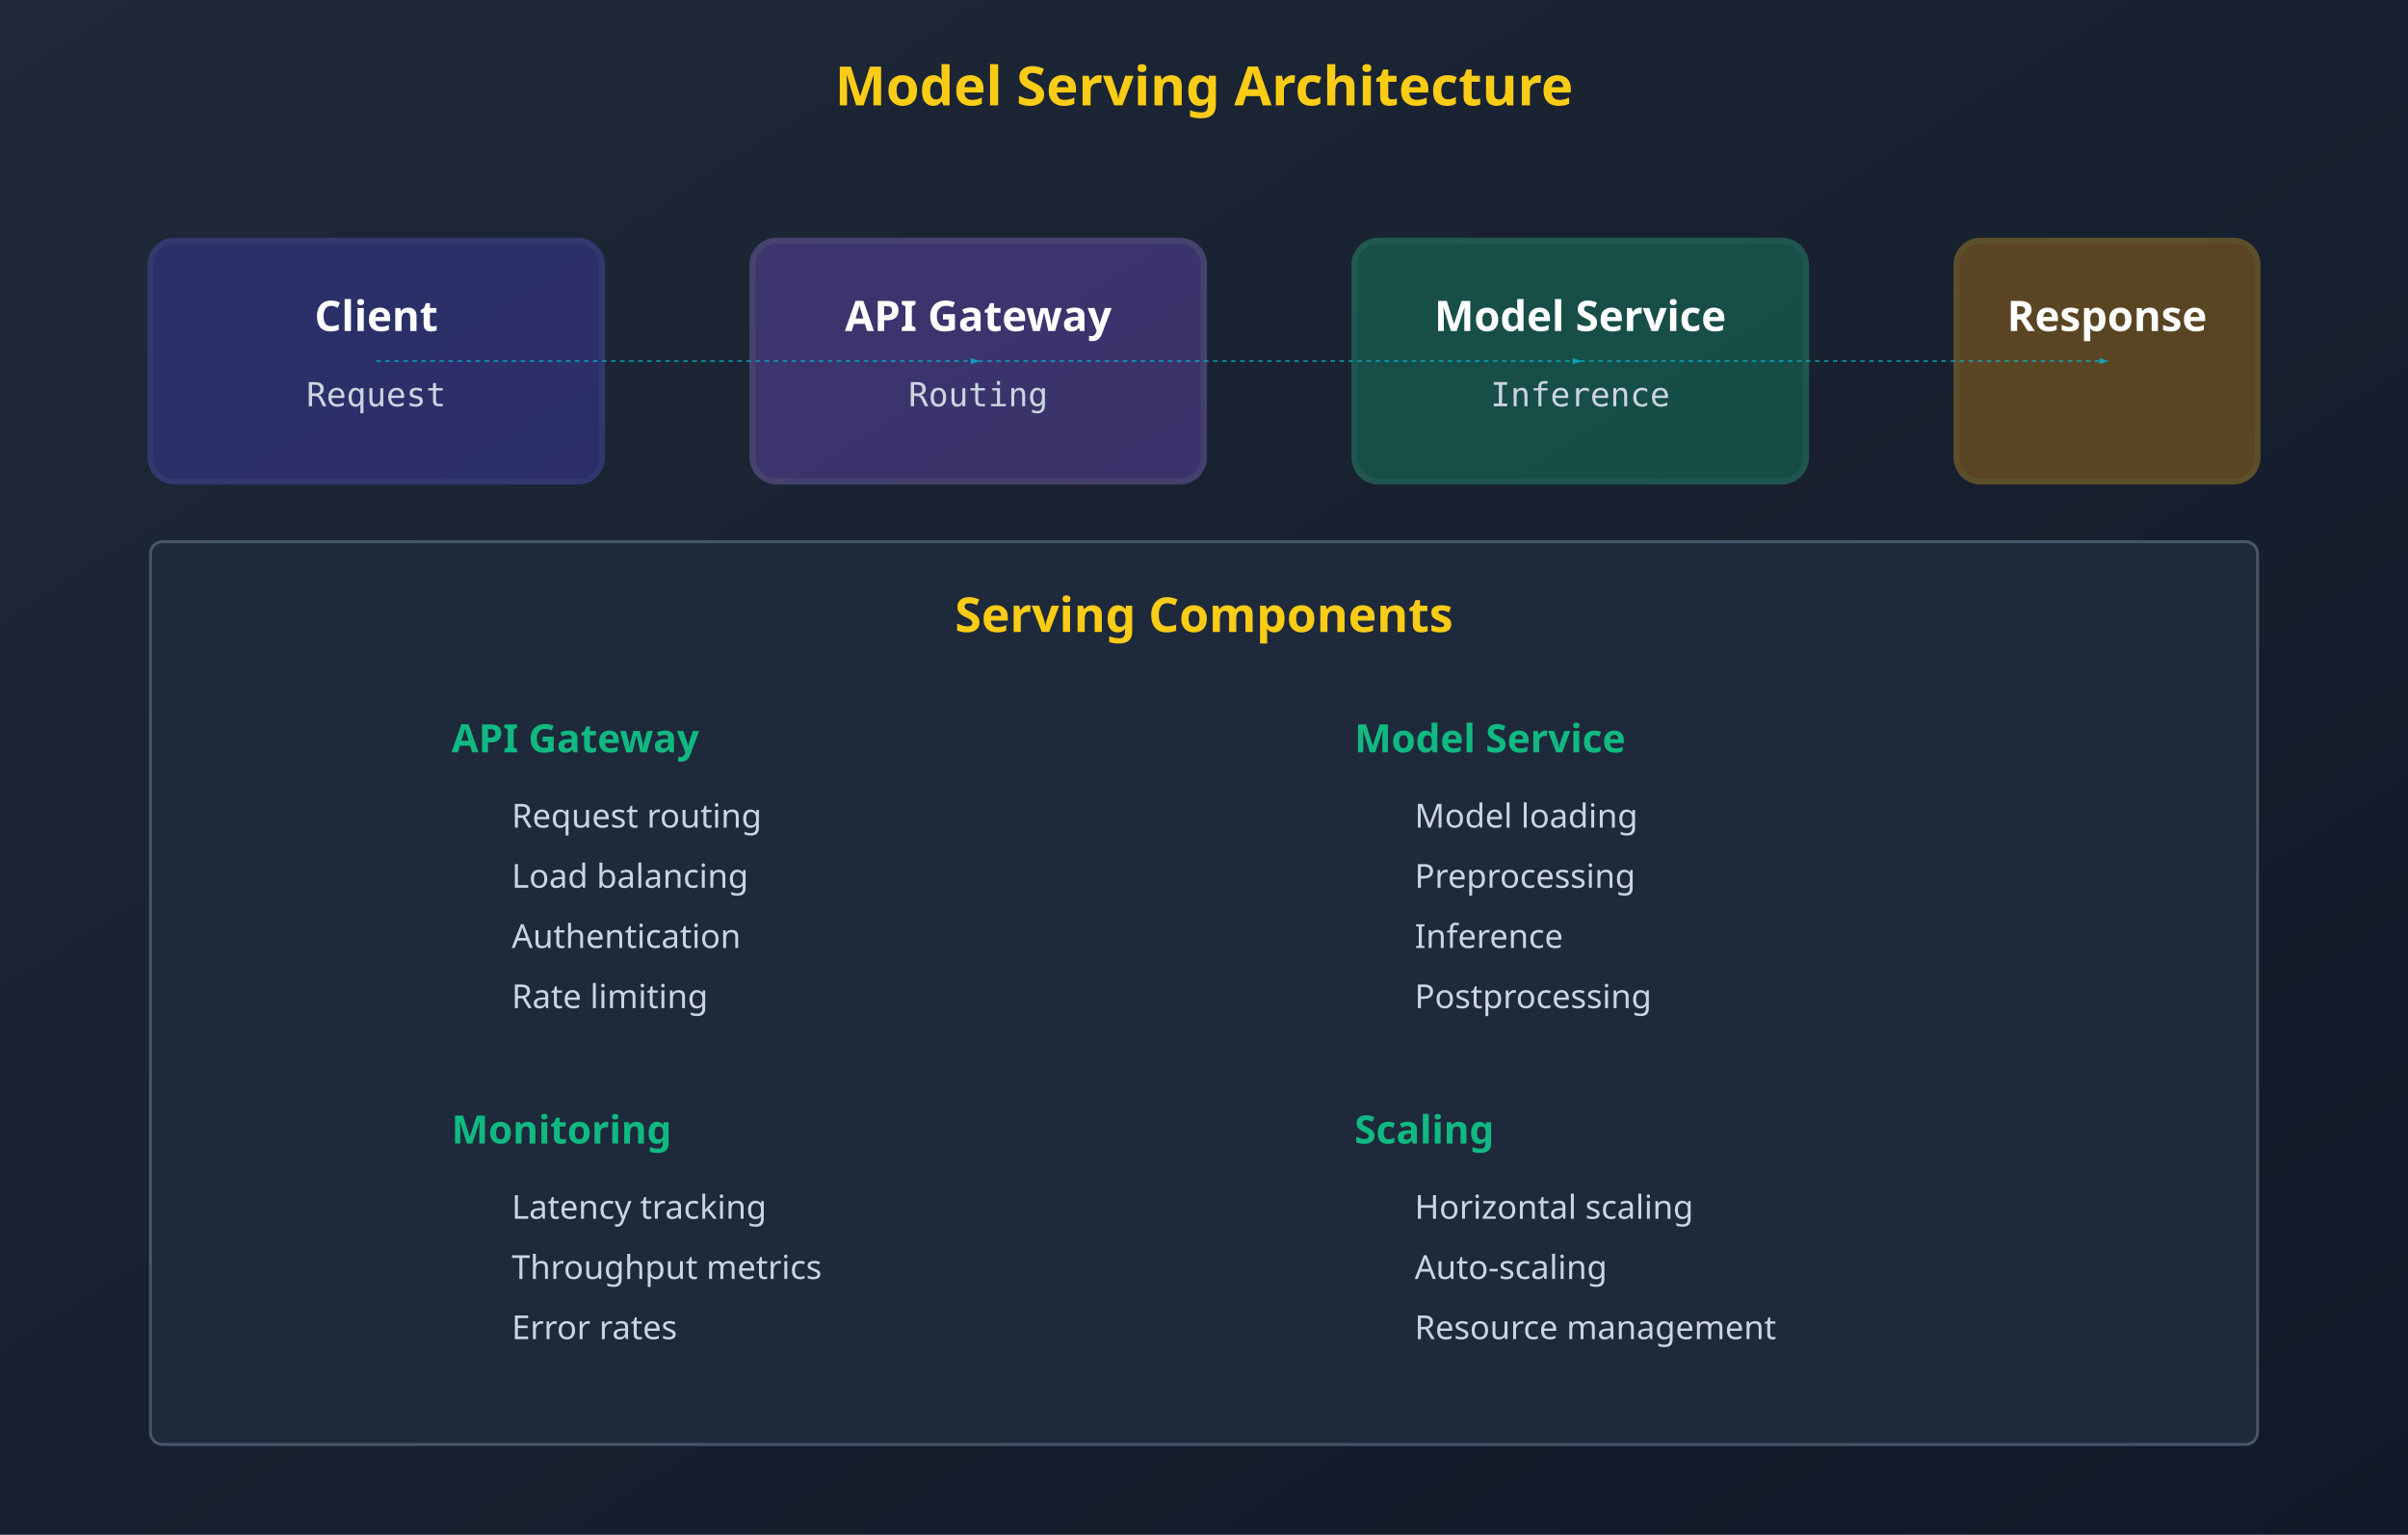
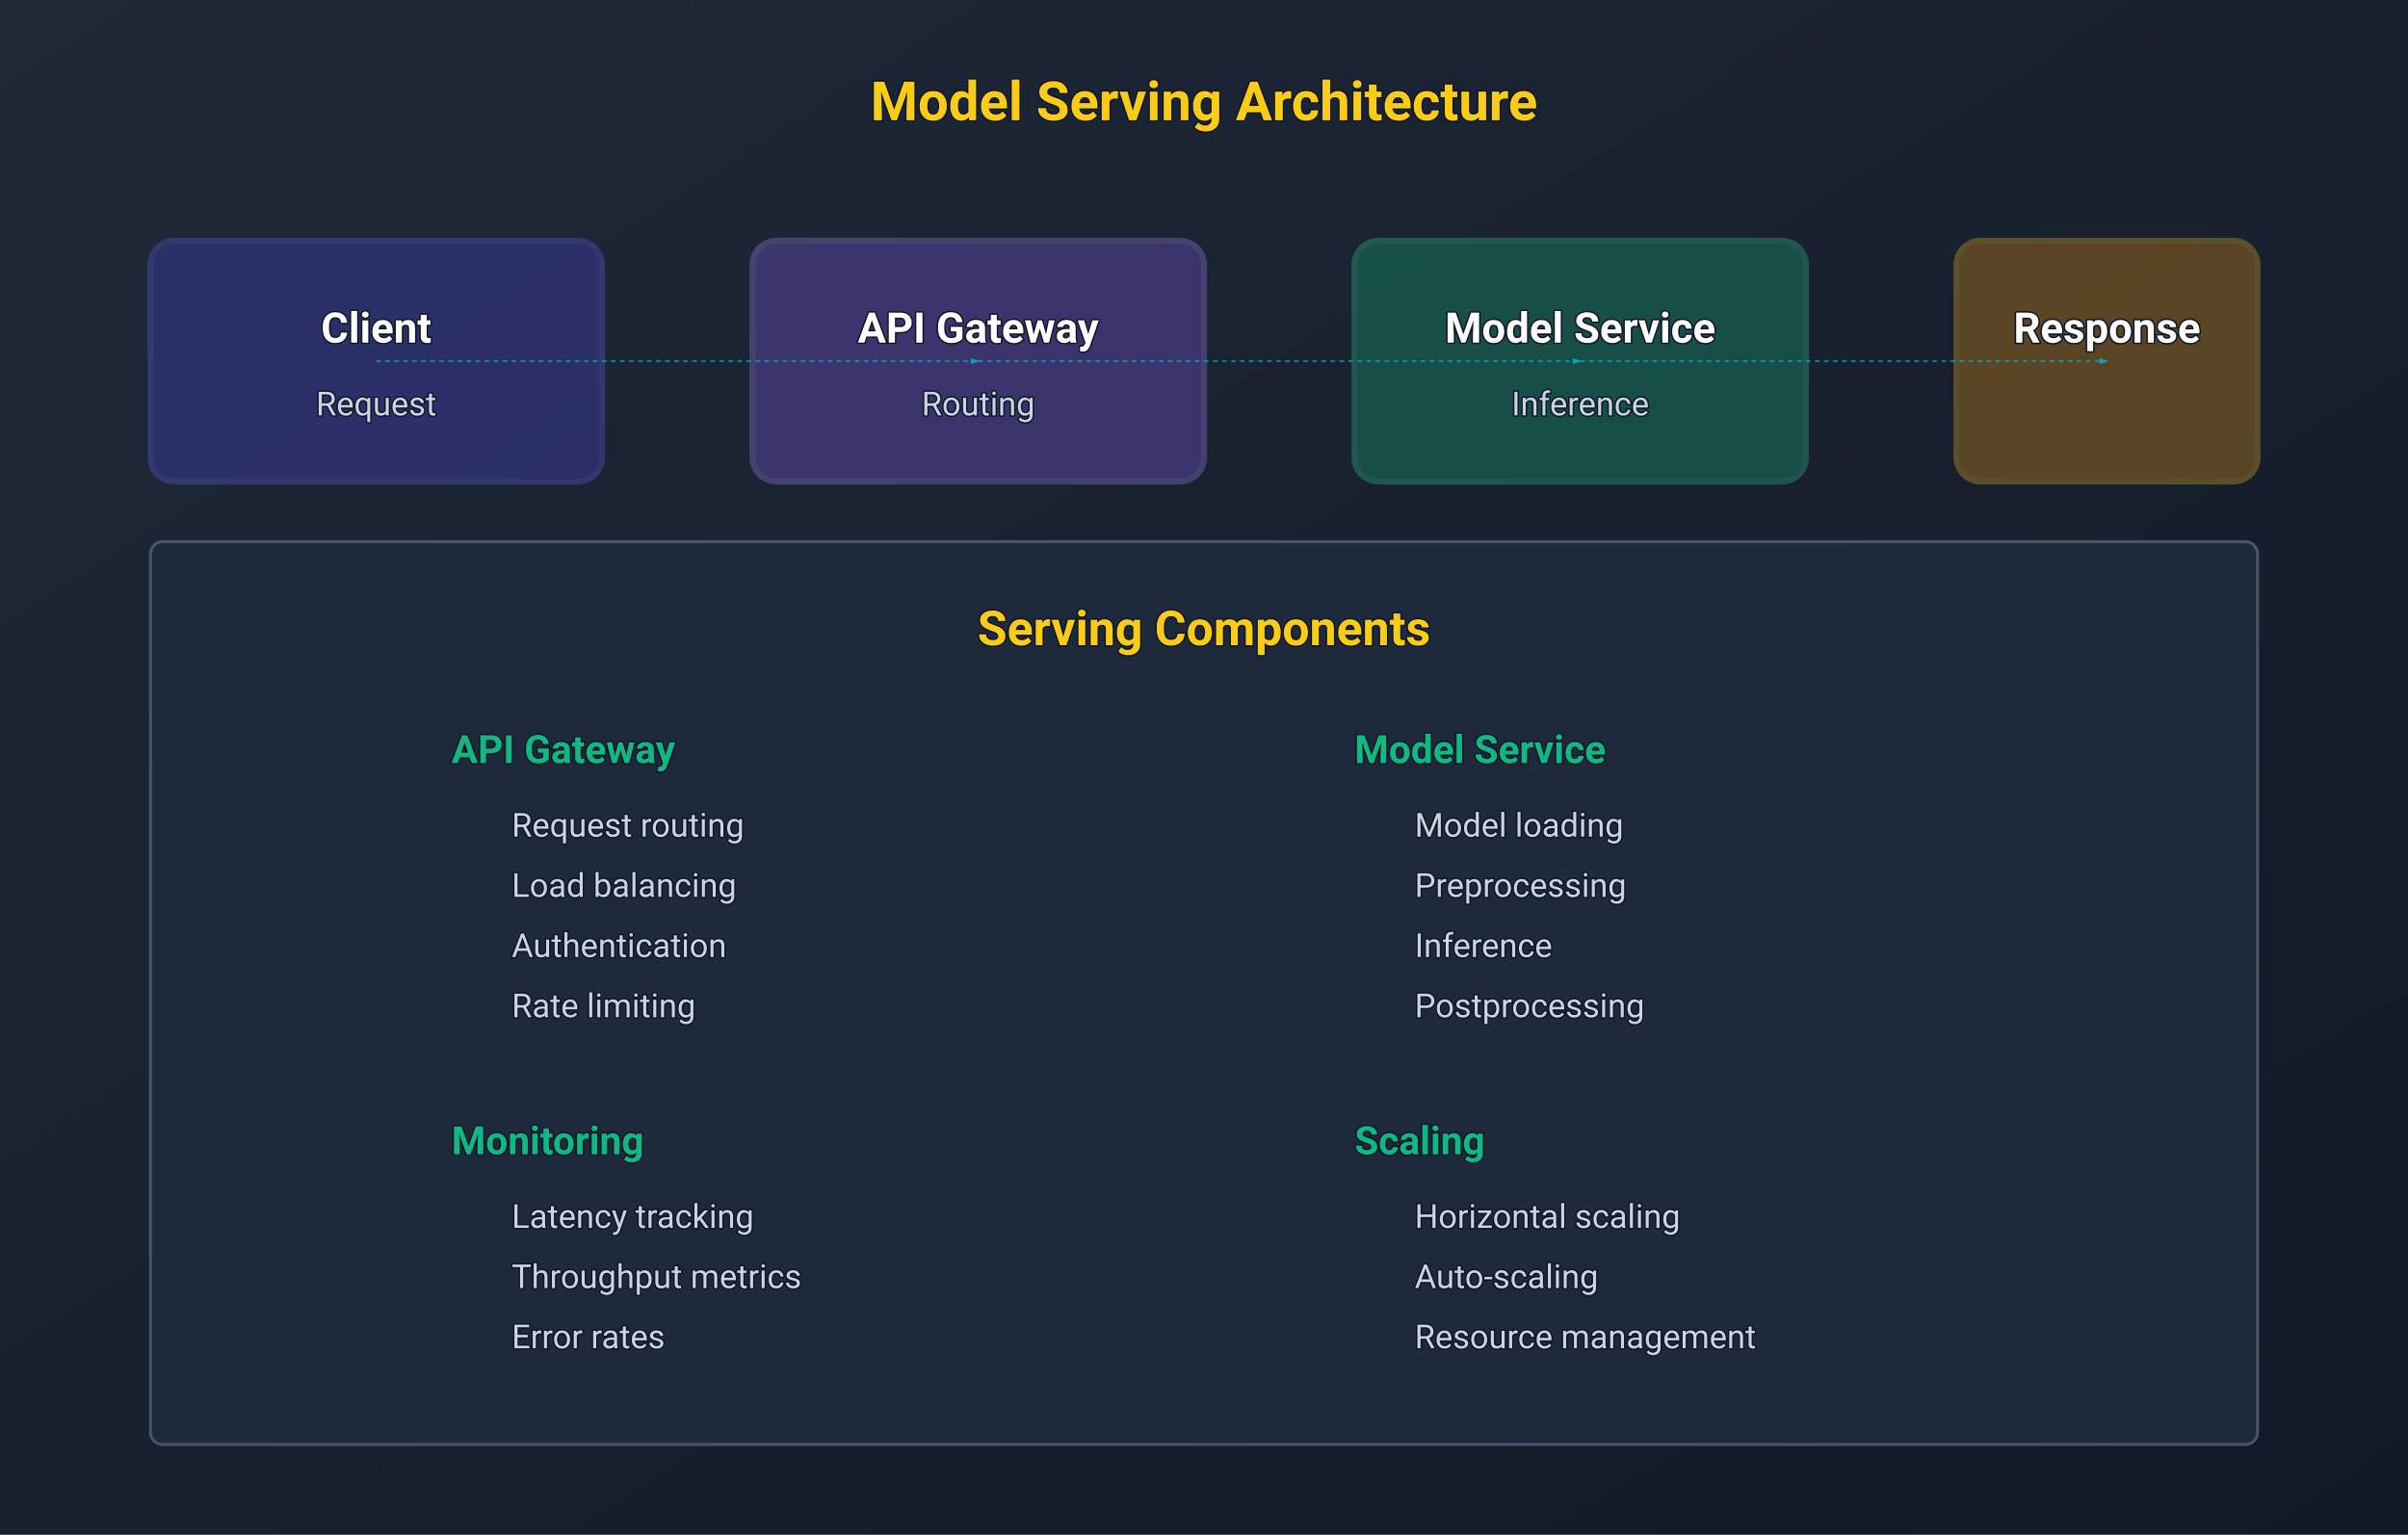
- <svg xmlns="http://www.w3.org/2000/svg" width="800" height="510" viewBox="0 0 800 510">
+ <svg xmlns="http://www.w3.org/2000/svg" width="800" height="510" viewBox="0 0 800 510" preserveAspectRatio="xMidYMid meet">
  <defs>
    <linearGradient id="bgGrad" x1="0%" y1="0%" x2="100%" y2="100%">
      <stop offset="0%" style="stop-color:#1f2937;stop-opacity:1" />
      <stop offset="100%" style="stop-color:#111827;stop-opacity:1" />
    </linearGradient>
    <marker id="arrowhead" markerWidth="6" markerHeight="6" refX="5" refY="2" orient="auto">
      <polygon points="0 0, 6 2, 0 4" fill="#06b6d4" />
    </marker>
    <clipPath id="clip-1765356398552-4">
      <rect x="0" y="0" width="700" height="300" rx="4" />
    </clipPath>
    <clipPath id="clip-1765356398552-3">
      <rect x="0" y="0" width="100" height="80" rx="8" />
    </clipPath>
    <clipPath id="clip-1765356398552-2">
      <rect x="0" y="0" width="150" height="80" rx="8" />
    </clipPath>
    <clipPath id="clip-1765356398552-1">
      <rect x="0" y="0" width="150" height="80" rx="8" />
    </clipPath>
    <clipPath id="clip-1765356398552-0">
      <rect x="0" y="0" width="150" height="80" rx="8" />
    </clipPath>
  </defs>
  <rect width="800" height="510" fill="url(#bgGrad)" />
-   <text x="400" y="35" font-family="system-ui, sans-serif" font-size="18" font-weight="bold" fill="#facc15" text-anchor="middle">Model Serving Architecture</text>
+   <text x="400" y="35" font-family="system-ui, -apple-system, BlinkMacSystemFont, 'Segoe UI', Roboto, sans-serif" font-size="18" font-weight="bold" fill="#facc15" text-anchor="middle" dominant-baseline="middle" stroke="#0f172a" stroke-width="1" paint-order="stroke fill" stroke-linejoin="round">Model Serving Architecture</text>
  <g transform="translate(50, 80)">
    <rect x="0" y="0" width="150" height="80" fill="#4f46e5" opacity="0.3" rx="8" stroke="#6366f1" stroke-width="2" />
    <g clip-path="url(#clip-1765356398552-0)">
-       <text x="75" y="30" font-family="system-ui, sans-serif" font-size="14" font-weight="bold" fill="#fff" text-anchor="middle">Client</text>
-       <text x="75" y="55" font-family="monospace" font-size="11" fill="#cbd5e1" text-anchor="middle">Request</text>
+       <text x="75" y="30" font-family="system-ui, -apple-system, BlinkMacSystemFont, 'Segoe UI', Roboto, sans-serif" font-size="14" font-weight="bold" fill="#fff" text-anchor="middle" dominant-baseline="middle" stroke="#0f172a" stroke-width="1" paint-order="stroke fill" stroke-linejoin="round">Client</text>
+       <text x="75" y="55" font-family="system-ui, -apple-system, BlinkMacSystemFont, 'Segoe UI', Roboto, sans-serif" font-size="11" fill="#cbd5e1" text-anchor="middle" dominant-baseline="middle" stroke="#0f172a" stroke-width="1" paint-order="stroke fill" stroke-linejoin="round">Request</text>
    </g>
  </g>
  <g transform="translate(250, 80)">
    <rect x="0" y="0" width="150" height="80" fill="#8b5cf6" opacity="0.3" rx="8" stroke="#a78bfa" stroke-width="2" />
    <g clip-path="url(#clip-1765356398552-1)">
-       <text x="75" y="30" font-family="system-ui, sans-serif" font-size="14" font-weight="bold" fill="#fff" text-anchor="middle">API Gateway</text>
-       <text x="75" y="55" font-family="monospace" font-size="11" fill="#cbd5e1" text-anchor="middle">Routing</text>
+       <text x="75" y="30" font-family="system-ui, -apple-system, BlinkMacSystemFont, 'Segoe UI', Roboto, sans-serif" font-size="14" font-weight="bold" fill="#fff" text-anchor="middle" dominant-baseline="middle" stroke="#0f172a" stroke-width="1" paint-order="stroke fill" stroke-linejoin="round">API Gateway</text>
+       <text x="75" y="55" font-family="system-ui, -apple-system, BlinkMacSystemFont, 'Segoe UI', Roboto, sans-serif" font-size="11" fill="#cbd5e1" text-anchor="middle" dominant-baseline="middle" stroke="#0f172a" stroke-width="1" paint-order="stroke fill" stroke-linejoin="round">Routing</text>
    </g>
  </g>
  <g transform="translate(450, 80)">
    <rect x="0" y="0" width="150" height="80" fill="#10b981" opacity="0.3" rx="8" stroke="#34d399" stroke-width="2" />
    <g clip-path="url(#clip-1765356398552-2)">
-       <text x="75" y="30" font-family="system-ui, sans-serif" font-size="14" font-weight="bold" fill="#fff" text-anchor="middle">Model Service</text>
-       <text x="75" y="55" font-family="monospace" font-size="11" fill="#cbd5e1" text-anchor="middle">Inference</text>
+       <text x="75" y="30" font-family="system-ui, -apple-system, BlinkMacSystemFont, 'Segoe UI', Roboto, sans-serif" font-size="14" font-weight="bold" fill="#fff" text-anchor="middle" dominant-baseline="middle" stroke="#0f172a" stroke-width="1" paint-order="stroke fill" stroke-linejoin="round">Model Service</text>
+       <text x="75" y="55" font-family="system-ui, -apple-system, BlinkMacSystemFont, 'Segoe UI', Roboto, sans-serif" font-size="11" fill="#cbd5e1" text-anchor="middle" dominant-baseline="middle" stroke="#0f172a" stroke-width="1" paint-order="stroke fill" stroke-linejoin="round">Inference</text>
    </g>
  </g>
  <g transform="translate(650, 80)">
    <rect x="0" y="0" width="100" height="80" fill="#f59e0b" opacity="0.3" rx="8" stroke="#fbbf24" stroke-width="2" />
    <g clip-path="url(#clip-1765356398552-3)">
-       <text x="50" y="30" font-family="system-ui, sans-serif" font-size="14" font-weight="bold" fill="#fff" text-anchor="middle">Response</text>
+       <text x="50" y="30" font-family="system-ui, -apple-system, BlinkMacSystemFont, 'Segoe UI', Roboto, sans-serif" font-size="14" font-weight="bold" fill="#fff" text-anchor="middle" dominant-baseline="middle" stroke="#0f172a" stroke-width="1" paint-order="stroke fill" stroke-linejoin="round">Response</text>
    </g>
  </g>
  <path d="M 125.0 120.0 L 325.0 120.0" fill="none" stroke="#06b6d4" stroke-width="0.5" marker-end="url(#arrowhead)" stroke-dasharray="1.5,1.5" opacity="0.8" />
  <path d="M 325.0 120.0 L 525.0 120.0" fill="none" stroke="#06b6d4" stroke-width="0.5" marker-end="url(#arrowhead)" stroke-dasharray="1.5,1.5" opacity="0.8" />
  <path d="M 525.0 120.0 L 700.0 120.0" fill="none" stroke="#06b6d4" stroke-width="0.5" marker-end="url(#arrowhead)" stroke-dasharray="1.5,1.5" opacity="0.8" />
  <g transform="translate(50, 180)">
    <rect x="0" y="0" width="700" height="300" fill="#1e293b" rx="4" stroke="#475569" stroke-width="1" />
    <g clip-path="url(#clip-1765356398552-4)">
-       <text x="350" y="30" font-family="system-ui, sans-serif" font-size="16" font-weight="bold" fill="#facc15" text-anchor="middle">Serving Components</text>
-       <text x="100" y="70" font-family="system-ui, sans-serif" font-size="13" font-weight="bold" fill="#10b981">API Gateway</text>
-       <text x="120" y="95" font-family="system-ui, sans-serif" font-size="11" fill="#cbd5e1">Request routing</text>
-       <text x="120" y="115" font-family="system-ui, sans-serif" font-size="11" fill="#cbd5e1">Load balancing</text>
-       <text x="120" y="135" font-family="system-ui, sans-serif" font-size="11" fill="#cbd5e1">Authentication</text>
-       <text x="120" y="155" font-family="system-ui, sans-serif" font-size="11" fill="#cbd5e1">Rate limiting</text>
-       <text x="400" y="70" font-family="system-ui, sans-serif" font-size="13" font-weight="bold" fill="#10b981">Model Service</text>
-       <text x="420" y="95" font-family="system-ui, sans-serif" font-size="11" fill="#cbd5e1">Model loading</text>
-       <text x="420" y="115" font-family="system-ui, sans-serif" font-size="11" fill="#cbd5e1">Preprocessing</text>
-       <text x="420" y="135" font-family="system-ui, sans-serif" font-size="11" fill="#cbd5e1">Inference</text>
-       <text x="420" y="155" font-family="system-ui, sans-serif" font-size="11" fill="#cbd5e1">Postprocessing</text>
-       <text x="100" y="200" font-family="system-ui, sans-serif" font-size="13" font-weight="bold" fill="#10b981">Monitoring</text>
-       <text x="120" y="225" font-family="system-ui, sans-serif" font-size="11" fill="#cbd5e1">Latency tracking</text>
-       <text x="120" y="245" font-family="system-ui, sans-serif" font-size="11" fill="#cbd5e1">Throughput metrics</text>
-       <text x="120" y="265" font-family="system-ui, sans-serif" font-size="11" fill="#cbd5e1">Error rates</text>
-       <text x="400" y="200" font-family="system-ui, sans-serif" font-size="13" font-weight="bold" fill="#10b981">Scaling</text>
-       <text x="420" y="225" font-family="system-ui, sans-serif" font-size="11" fill="#cbd5e1">Horizontal scaling</text>
-       <text x="420" y="245" font-family="system-ui, sans-serif" font-size="11" fill="#cbd5e1">Auto-scaling</text>
-       <text x="420" y="265" font-family="system-ui, sans-serif" font-size="11" fill="#cbd5e1">Resource management</text>
+       <text x="350" y="30" font-family="system-ui, -apple-system, BlinkMacSystemFont, 'Segoe UI', Roboto, sans-serif" font-size="16" font-weight="bold" fill="#facc15" text-anchor="middle" dominant-baseline="middle" stroke="#0f172a" stroke-width="1" paint-order="stroke fill" stroke-linejoin="round">Serving Components</text>
+       <text x="100" y="70" font-family="system-ui, -apple-system, BlinkMacSystemFont, 'Segoe UI', Roboto, sans-serif" font-size="13" font-weight="bold" fill="#10b981" dominant-baseline="middle" stroke="#0f172a" stroke-width="1" paint-order="stroke fill" stroke-linejoin="round">API Gateway</text>
+       <text x="120" y="95" font-family="system-ui, -apple-system, BlinkMacSystemFont, 'Segoe UI', Roboto, sans-serif" font-size="11" fill="#cbd5e1" dominant-baseline="middle" stroke="#0f172a" stroke-width="1" paint-order="stroke fill" stroke-linejoin="round">Request routing</text>
+       <text x="120" y="115" font-family="system-ui, -apple-system, BlinkMacSystemFont, 'Segoe UI', Roboto, sans-serif" font-size="11" fill="#cbd5e1" dominant-baseline="middle" stroke="#0f172a" stroke-width="1" paint-order="stroke fill" stroke-linejoin="round">Load balancing</text>
+       <text x="120" y="135" font-family="system-ui, -apple-system, BlinkMacSystemFont, 'Segoe UI', Roboto, sans-serif" font-size="11" fill="#cbd5e1" dominant-baseline="middle" stroke="#0f172a" stroke-width="1" paint-order="stroke fill" stroke-linejoin="round">Authentication</text>
+       <text x="120" y="155" font-family="system-ui, -apple-system, BlinkMacSystemFont, 'Segoe UI', Roboto, sans-serif" font-size="11" fill="#cbd5e1" dominant-baseline="middle" stroke="#0f172a" stroke-width="1" paint-order="stroke fill" stroke-linejoin="round">Rate limiting</text>
+       <text x="400" y="70" font-family="system-ui, -apple-system, BlinkMacSystemFont, 'Segoe UI', Roboto, sans-serif" font-size="13" font-weight="bold" fill="#10b981" dominant-baseline="middle" stroke="#0f172a" stroke-width="1" paint-order="stroke fill" stroke-linejoin="round">Model Service</text>
+       <text x="420" y="95" font-family="system-ui, -apple-system, BlinkMacSystemFont, 'Segoe UI', Roboto, sans-serif" font-size="11" fill="#cbd5e1" dominant-baseline="middle" stroke="#0f172a" stroke-width="1" paint-order="stroke fill" stroke-linejoin="round">Model loading</text>
+       <text x="420" y="115" font-family="system-ui, -apple-system, BlinkMacSystemFont, 'Segoe UI', Roboto, sans-serif" font-size="11" fill="#cbd5e1" dominant-baseline="middle" stroke="#0f172a" stroke-width="1" paint-order="stroke fill" stroke-linejoin="round">Preprocessing</text>
+       <text x="420" y="135" font-family="system-ui, -apple-system, BlinkMacSystemFont, 'Segoe UI', Roboto, sans-serif" font-size="11" fill="#cbd5e1" dominant-baseline="middle" stroke="#0f172a" stroke-width="1" paint-order="stroke fill" stroke-linejoin="round">Inference</text>
+       <text x="420" y="155" font-family="system-ui, -apple-system, BlinkMacSystemFont, 'Segoe UI', Roboto, sans-serif" font-size="11" fill="#cbd5e1" dominant-baseline="middle" stroke="#0f172a" stroke-width="1" paint-order="stroke fill" stroke-linejoin="round">Postprocessing</text>
+       <text x="100" y="200" font-family="system-ui, -apple-system, BlinkMacSystemFont, 'Segoe UI', Roboto, sans-serif" font-size="13" font-weight="bold" fill="#10b981" dominant-baseline="middle" stroke="#0f172a" stroke-width="1" paint-order="stroke fill" stroke-linejoin="round">Monitoring</text>
+       <text x="120" y="225" font-family="system-ui, -apple-system, BlinkMacSystemFont, 'Segoe UI', Roboto, sans-serif" font-size="11" fill="#cbd5e1" dominant-baseline="middle" stroke="#0f172a" stroke-width="1" paint-order="stroke fill" stroke-linejoin="round">Latency tracking</text>
+       <text x="120" y="245" font-family="system-ui, -apple-system, BlinkMacSystemFont, 'Segoe UI', Roboto, sans-serif" font-size="11" fill="#cbd5e1" dominant-baseline="middle" stroke="#0f172a" stroke-width="1" paint-order="stroke fill" stroke-linejoin="round">Throughput metrics</text>
+       <text x="120" y="265" font-family="system-ui, -apple-system, BlinkMacSystemFont, 'Segoe UI', Roboto, sans-serif" font-size="11" fill="#cbd5e1" dominant-baseline="middle" stroke="#0f172a" stroke-width="1" paint-order="stroke fill" stroke-linejoin="round">Error rates</text>
+       <text x="400" y="200" font-family="system-ui, -apple-system, BlinkMacSystemFont, 'Segoe UI', Roboto, sans-serif" font-size="13" font-weight="bold" fill="#10b981" dominant-baseline="middle" stroke="#0f172a" stroke-width="1" paint-order="stroke fill" stroke-linejoin="round">Scaling</text>
+       <text x="420" y="225" font-family="system-ui, -apple-system, BlinkMacSystemFont, 'Segoe UI', Roboto, sans-serif" font-size="11" fill="#cbd5e1" dominant-baseline="middle" stroke="#0f172a" stroke-width="1" paint-order="stroke fill" stroke-linejoin="round">Horizontal scaling</text>
+       <text x="420" y="245" font-family="system-ui, -apple-system, BlinkMacSystemFont, 'Segoe UI', Roboto, sans-serif" font-size="11" fill="#cbd5e1" dominant-baseline="middle" stroke="#0f172a" stroke-width="1" paint-order="stroke fill" stroke-linejoin="round">Auto-scaling</text>
+       <text x="420" y="265" font-family="system-ui, -apple-system, BlinkMacSystemFont, 'Segoe UI', Roboto, sans-serif" font-size="11" fill="#cbd5e1" dominant-baseline="middle" stroke="#0f172a" stroke-width="1" paint-order="stroke fill" stroke-linejoin="round">Resource management</text>
    </g>
  </g>
</svg>
